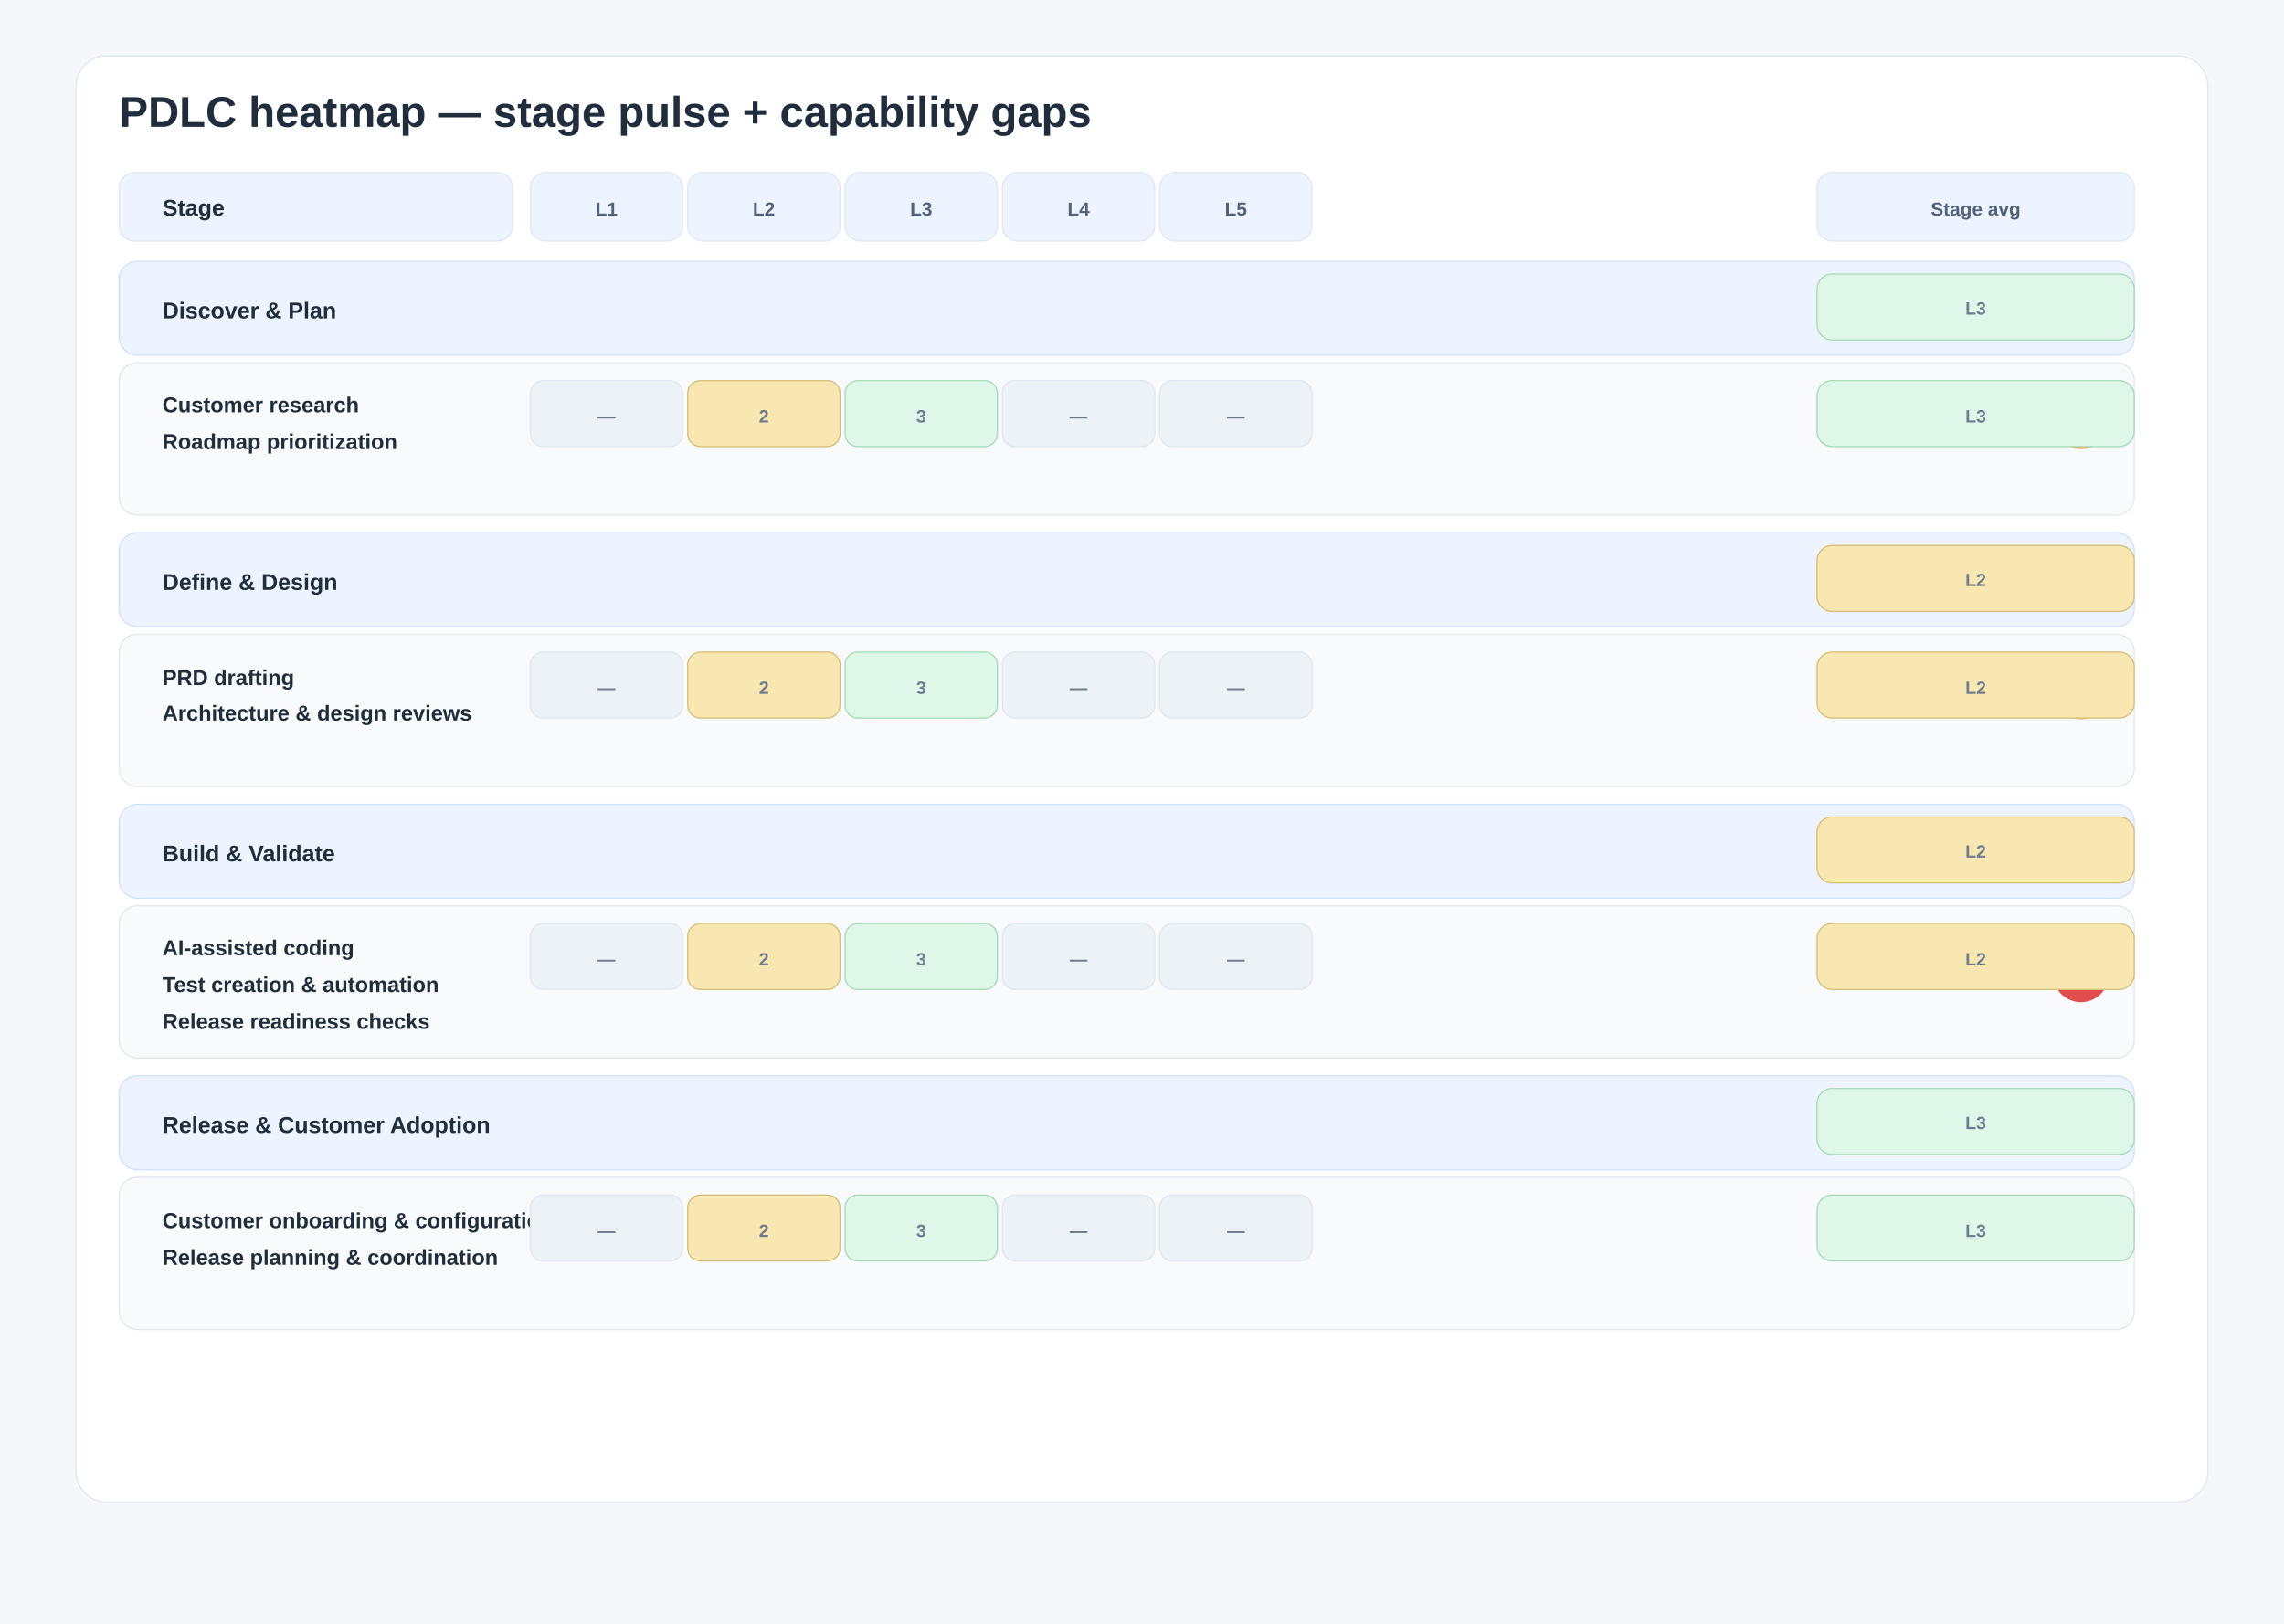
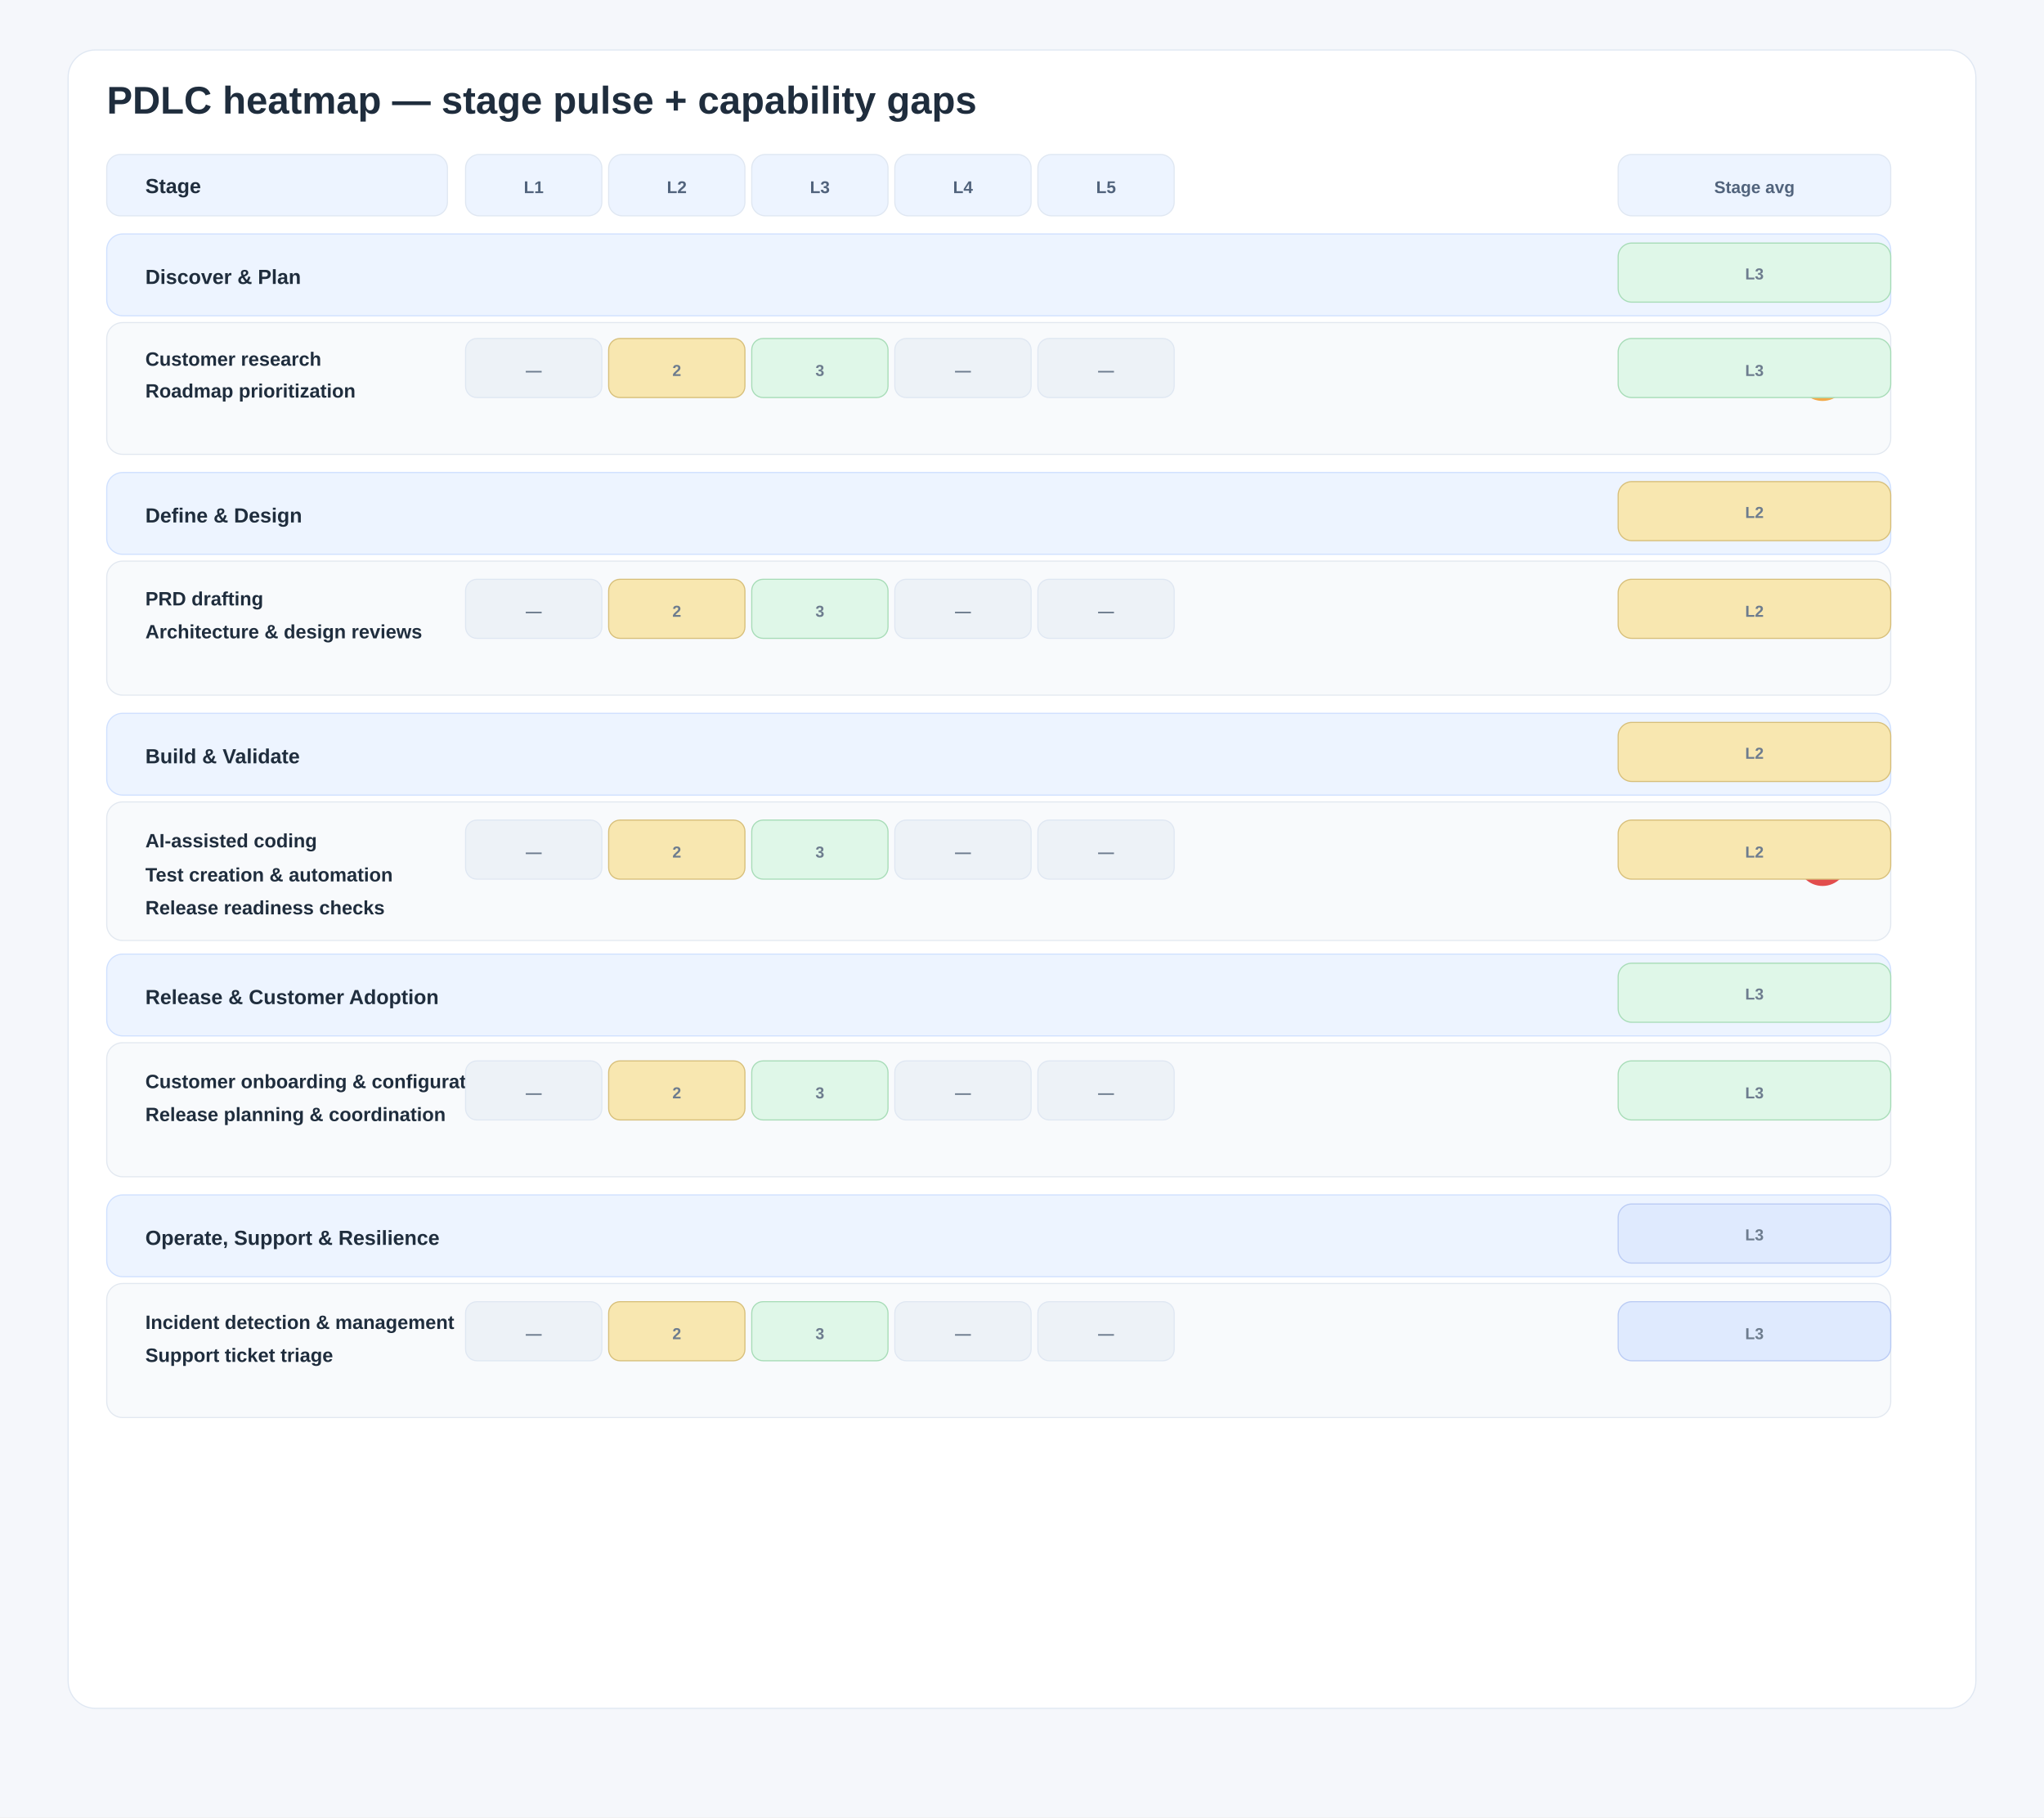
- <svg xmlns="http://www.w3.org/2000/svg" width="1800" height="1280" viewBox="0 0 1800 1280" role="img" aria-label="PDLC heatmap — stage pulse + capability gaps">
+ <svg xmlns="http://www.w3.org/2000/svg" width="1800" height="1600" viewBox="0 0 1800 1600" role="img" aria-label="PDLC heatmap — stage pulse + capability gaps">
  <defs>
    <style>
      .title { font: 800 34px 'Segoe UI', Arial, sans-serif; fill: #1f2d3d; }
      .stage-header { font: 800 18px 'Segoe UI', Arial, sans-serif; fill: #1f2d3d; }
      .row-header { font: 700 17px 'Segoe UI', Arial, sans-serif; fill: #1f2d3d; }
      .cell-label { font: 700 15px 'Segoe UI', Arial, sans-serif; fill: #51637c; }
      .muted { font: 700 14px 'Segoe UI', Arial, sans-serif; fill: #6d7c8e; }
      .badge { font: 800 11px 'Segoe UI', Arial, sans-serif; fill: #ffffff; }
+       .header-box { fill: #edf4ff; stroke: #dfe7f2; stroke-width: 1; }
      .stage-pill { fill: #edf4ff; stroke: #cfe0ff; stroke-width: 1; }
      .row-box { fill: #f8fafc; stroke: #e2e8f0; stroke-width: 1; }
-       .header-box { fill: #edf4ff; stroke: #dfe7f2; stroke-width: 1; }
      .cell-gray { fill: #edf2f7; stroke: #dfe7f2; stroke-width: 1; }
      .cell-amber { fill: #f8e7b0; stroke: #d7bf7a; stroke-width: 1; }
      .cell-green { fill: #dff7e8; stroke: #a7dcb7; stroke-width: 1; }
      .cell-blue { fill: #dfeafe; stroke: #bacbf4; stroke-width: 1; }
      .p0 { fill: #e24d4d; }
      .p1 { fill: #f2aa49; }
      .p2 { fill: #4b7be8; }
    </style>
  </defs>
-   <rect width="1800" height="1280" fill="#f5f7fb" />
-   <rect x="60" y="44" width="1680" height="1140" rx="24" fill="#ffffff" stroke="#dfe7f2" />
+   <rect width="1800" height="1600" fill="#f5f7fb" />
+   <rect x="60" y="44" width="1680" height="1460" rx="24" fill="#ffffff" stroke="#dfe7f2" />
  <text x="94" y="100" class="title">PDLC heatmap — stage pulse + capability gaps</text>
  <g>
-     <rect x="94" y="136" width="310" height="54" rx="12" class="header-box" />
+     <rect x="94" y="136" width="300" height="54" rx="12" class="header-box" />
    <text x="128" y="170" class="stage-header">Stage</text>
-     <rect x="418" y="136" width="120" height="54" rx="12" class="header-box" />
-     <text x="478" y="170" class="cell-label" text-anchor="middle">L1</text>
-     <rect x="542" y="136" width="120" height="54" rx="12" class="header-box" />
-     <text x="602" y="170" class="cell-label" text-anchor="middle">L2</text>
-     <rect x="666" y="136" width="120" height="54" rx="12" class="header-box" />
-     <text x="726" y="170" class="cell-label" text-anchor="middle">L3</text>
-     <rect x="790" y="136" width="120" height="54" rx="12" class="header-box" />
-     <text x="850" y="170" class="cell-label" text-anchor="middle">L4</text>
+     <rect x="410" y="136" width="120" height="54" rx="12" class="header-box" />
+     <text x="470" y="170" class="cell-label" text-anchor="middle">L1</text>
+     <rect x="536" y="136" width="120" height="54" rx="12" class="header-box" />
+     <text x="596" y="170" class="cell-label" text-anchor="middle">L2</text>
+     <rect x="662" y="136" width="120" height="54" rx="12" class="header-box" />
+     <text x="722" y="170" class="cell-label" text-anchor="middle">L3</text>
+     <rect x="788" y="136" width="120" height="54" rx="12" class="header-box" />
+     <text x="848" y="170" class="cell-label" text-anchor="middle">L4</text>
    <rect x="914" y="136" width="120" height="54" rx="12" class="header-box" />
    <text x="974" y="170" class="cell-label" text-anchor="middle">L5</text>
-     <rect x="1432" y="136" width="250" height="54" rx="12" class="header-box" />
-     <text x="1557" y="170" class="cell-label" text-anchor="middle">Stage avg</text>
+     <rect x="1425" y="136" width="240" height="54" rx="12" class="header-box" />
+     <text x="1545" y="170" class="cell-label" text-anchor="middle">Stage avg</text>
  </g>
  <g>
-     <rect x="94" y="206" width="1588" height="74" rx="14" class="stage-pill" />
-     <text x="128" y="251" class="stage-header">Discover &amp; Plan</text>
-     <rect x="1432" y="216" width="250" height="52" rx="12" class="cell-green" />
-     <text x="1557" y="248" class="muted" text-anchor="middle">L3</text>
+     <rect x="94" y="206" width="1571" height="72" rx="14" class="stage-pill" />
+     <text x="128" y="250" class="stage-header">Discover &amp; Plan</text>
+     <rect x="1425" y="214" width="240" height="52" rx="12" class="cell-green" />
+     <text x="1545" y="246" class="muted" text-anchor="middle">L3</text>
  </g>
  <g>
-     <rect x="94" y="286" width="1588" height="120" rx="14" class="row-box" />
-     <text x="128" y="325" class="row-header">Customer research</text>
-     <text x="128" y="354" class="row-header">Roadmap prioritization</text>
-     <circle cx="1640" cy="332" r="22" class="p1" />
-     <text x="1640" y="338" class="badge" text-anchor="middle">P1</text>
-     <rect x="418" y="300" width="120" height="52" rx="10" class="cell-gray" />
-     <text x="478" y="333" class="muted" text-anchor="middle">—</text>
-     <rect x="542" y="300" width="120" height="52" rx="10" class="cell-amber" />
-     <text x="602" y="333" class="muted" text-anchor="middle">2</text>
-     <rect x="666" y="300" width="120" height="52" rx="10" class="cell-green" />
-     <text x="726" y="333" class="muted" text-anchor="middle">3</text>
-     <rect x="790" y="300" width="120" height="52" rx="10" class="cell-gray" />
-     <text x="850" y="333" class="muted" text-anchor="middle">—</text>
-     <rect x="914" y="300" width="120" height="52" rx="10" class="cell-gray" />
-     <text x="974" y="333" class="muted" text-anchor="middle">—</text>
-     <rect x="1432" y="300" width="250" height="52" rx="12" class="cell-green" />
-     <text x="1557" y="333" class="muted" text-anchor="middle">L3</text>
+     <rect x="94" y="284" width="1571" height="116" rx="14" class="row-box" />
+     <text x="128" y="322" class="row-header">Customer research</text>
+     <text x="128" y="350" class="row-header">Roadmap prioritization</text>
+     <circle cx="1605" cy="331" r="22" class="p1" />
+     <text x="1605" y="337" class="badge" text-anchor="middle">P1</text>
+     <rect x="410" y="298" width="120" height="52" rx="10" class="cell-gray" />
+     <text x="470" y="331" class="muted" text-anchor="middle">—</text>
+     <rect x="536" y="298" width="120" height="52" rx="10" class="cell-amber" />
+     <text x="596" y="331" class="muted" text-anchor="middle">2</text>
+     <rect x="662" y="298" width="120" height="52" rx="10" class="cell-green" />
+     <text x="722" y="331" class="muted" text-anchor="middle">3</text>
+     <rect x="788" y="298" width="120" height="52" rx="10" class="cell-gray" />
+     <text x="848" y="331" class="muted" text-anchor="middle">—</text>
+     <rect x="914" y="298" width="120" height="52" rx="10" class="cell-gray" />
+     <text x="974" y="331" class="muted" text-anchor="middle">—</text>
+     <rect x="1425" y="298" width="240" height="52" rx="12" class="cell-green" />
+     <text x="1545" y="331" class="muted" text-anchor="middle">L3</text>
  </g>
  <g>
-     <rect x="94" y="420" width="1588" height="74" rx="14" class="stage-pill" />
-     <text x="128" y="465" class="stage-header">Define &amp; Design</text>
-     <rect x="1432" y="430" width="250" height="52" rx="12" class="cell-amber" />
-     <text x="1557" y="462" class="muted" text-anchor="middle">L2</text>
+     <rect x="94" y="416" width="1571" height="72" rx="14" class="stage-pill" />
+     <text x="128" y="460" class="stage-header">Define &amp; Design</text>
+     <rect x="1425" y="424" width="240" height="52" rx="12" class="cell-amber" />
+     <text x="1545" y="456" class="muted" text-anchor="middle">L2</text>
  </g>
  <g>
-     <rect x="94" y="500" width="1588" height="120" rx="14" class="row-box" />
-     <text x="128" y="540" class="row-header">PRD drafting</text>
-     <text x="128" y="568" class="row-header">Architecture &amp; design reviews</text>
-     <circle cx="1640" cy="545" r="22" class="p1" />
-     <text x="1640" y="551" class="badge" text-anchor="middle">P1</text>
-     <rect x="418" y="514" width="120" height="52" rx="10" class="cell-gray" />
-     <text x="478" y="547" class="muted" text-anchor="middle">—</text>
-     <rect x="542" y="514" width="120" height="52" rx="10" class="cell-amber" />
-     <text x="602" y="547" class="muted" text-anchor="middle">2</text>
-     <rect x="666" y="514" width="120" height="52" rx="10" class="cell-green" />
-     <text x="726" y="547" class="muted" text-anchor="middle">3</text>
-     <rect x="790" y="514" width="120" height="52" rx="10" class="cell-gray" />
-     <text x="850" y="547" class="muted" text-anchor="middle">—</text>
-     <rect x="914" y="514" width="120" height="52" rx="10" class="cell-gray" />
-     <text x="974" y="547" class="muted" text-anchor="middle">—</text>
-     <rect x="1432" y="514" width="250" height="52" rx="12" class="cell-amber" />
-     <text x="1557" y="547" class="muted" text-anchor="middle">L2</text>
+     <rect x="94" y="494" width="1571" height="118" rx="14" class="row-box" />
+     <text x="128" y="533" class="row-header">PRD drafting</text>
+     <text x="128" y="562" class="row-header">Architecture &amp; design reviews</text>
+     <circle cx="1605" cy="540" r="22" class="p1" />
+     <text x="1605" y="546" class="badge" text-anchor="middle">P1</text>
+     <rect x="410" y="510" width="120" height="52" rx="10" class="cell-gray" />
+     <text x="470" y="543" class="muted" text-anchor="middle">—</text>
+     <rect x="536" y="510" width="120" height="52" rx="10" class="cell-amber" />
+     <text x="596" y="543" class="muted" text-anchor="middle">2</text>
+     <rect x="662" y="510" width="120" height="52" rx="10" class="cell-green" />
+     <text x="722" y="543" class="muted" text-anchor="middle">3</text>
+     <rect x="788" y="510" width="120" height="52" rx="10" class="cell-gray" />
+     <text x="848" y="543" class="muted" text-anchor="middle">—</text>
+     <rect x="914" y="510" width="120" height="52" rx="10" class="cell-gray" />
+     <text x="974" y="543" class="muted" text-anchor="middle">—</text>
+     <rect x="1425" y="510" width="240" height="52" rx="12" class="cell-amber" />
+     <text x="1545" y="543" class="muted" text-anchor="middle">L2</text>
  </g>
  <g>
-     <rect x="94" y="634" width="1588" height="74" rx="14" class="stage-pill" />
-     <text x="128" y="679" class="stage-header">Build &amp; Validate</text>
-     <rect x="1432" y="644" width="250" height="52" rx="12" class="cell-amber" />
-     <text x="1557" y="676" class="muted" text-anchor="middle">L2</text>
+     <rect x="94" y="628" width="1571" height="72" rx="14" class="stage-pill" />
+     <text x="128" y="672" class="stage-header">Build &amp; Validate</text>
+     <rect x="1425" y="636" width="240" height="52" rx="12" class="cell-amber" />
+     <text x="1545" y="668" class="muted" text-anchor="middle">L2</text>
  </g>
  <g>
-     <rect x="94" y="714" width="1588" height="120" rx="14" class="row-box" />
-     <text x="128" y="753" class="row-header">AI-assisted coding</text>
-     <text x="128" y="782" class="row-header">Test creation &amp; automation</text>
-     <text x="128" y="811" class="row-header">Release readiness checks</text>
-     <circle cx="1640" cy="768" r="22" class="p0" />
-     <text x="1640" y="774" class="badge" text-anchor="middle">P0</text>
-     <rect x="418" y="728" width="120" height="52" rx="10" class="cell-gray" />
-     <text x="478" y="761" class="muted" text-anchor="middle">—</text>
-     <rect x="542" y="728" width="120" height="52" rx="10" class="cell-amber" />
-     <text x="602" y="761" class="muted" text-anchor="middle">2</text>
-     <rect x="666" y="728" width="120" height="52" rx="10" class="cell-green" />
-     <text x="726" y="761" class="muted" text-anchor="middle">3</text>
-     <rect x="790" y="728" width="120" height="52" rx="10" class="cell-gray" />
-     <text x="850" y="761" class="muted" text-anchor="middle">—</text>
-     <rect x="914" y="728" width="120" height="52" rx="10" class="cell-gray" />
-     <text x="974" y="761" class="muted" text-anchor="middle">—</text>
-     <rect x="1432" y="728" width="250" height="52" rx="12" class="cell-amber" />
-     <text x="1557" y="761" class="muted" text-anchor="middle">L2</text>
+     <rect x="94" y="706" width="1571" height="122" rx="14" class="row-box" />
+     <text x="128" y="746" class="row-header">AI-assisted coding</text>
+     <text x="128" y="776" class="row-header">Test creation &amp; automation</text>
+     <text x="128" y="805" class="row-header">Release readiness checks</text>
+     <circle cx="1605" cy="758" r="22" class="p0" />
+     <text x="1605" y="764" class="badge" text-anchor="middle">P0</text>
+     <rect x="410" y="722" width="120" height="52" rx="10" class="cell-gray" />
+     <text x="470" y="755" class="muted" text-anchor="middle">—</text>
+     <rect x="536" y="722" width="120" height="52" rx="10" class="cell-amber" />
+     <text x="596" y="755" class="muted" text-anchor="middle">2</text>
+     <rect x="662" y="722" width="120" height="52" rx="10" class="cell-green" />
+     <text x="722" y="755" class="muted" text-anchor="middle">3</text>
+     <rect x="788" y="722" width="120" height="52" rx="10" class="cell-gray" />
+     <text x="848" y="755" class="muted" text-anchor="middle">—</text>
+     <rect x="914" y="722" width="120" height="52" rx="10" class="cell-gray" />
+     <text x="974" y="755" class="muted" text-anchor="middle">—</text>
+     <rect x="1425" y="722" width="240" height="52" rx="12" class="cell-amber" />
+     <text x="1545" y="755" class="muted" text-anchor="middle">L2</text>
  </g>
  <g>
-     <rect x="94" y="848" width="1588" height="74" rx="14" class="stage-pill" />
-     <text x="128" y="893" class="stage-header">Release &amp; Customer Adoption</text>
-     <rect x="1432" y="858" width="250" height="52" rx="12" class="cell-green" />
-     <text x="1557" y="890" class="muted" text-anchor="middle">L3</text>
+     <rect x="94" y="840" width="1571" height="72" rx="14" class="stage-pill" />
+     <text x="128" y="884" class="stage-header">Release &amp; Customer Adoption</text>
+     <rect x="1425" y="848" width="240" height="52" rx="12" class="cell-green" />
+     <text x="1545" y="880" class="muted" text-anchor="middle">L3</text>
  </g>
  <g>
-     <rect x="94" y="928" width="1588" height="120" rx="14" class="row-box" />
-     <text x="128" y="968" class="row-header">Customer onboarding &amp; configuration</text>
-     <text x="128" y="997" class="row-header">Release planning &amp; coordination</text>
-     <circle cx="1640" cy="968" r="22" class="p1" />
-     <text x="1640" y="974" class="badge" text-anchor="middle">P1</text>
-     <rect x="418" y="942" width="120" height="52" rx="10" class="cell-gray" />
-     <text x="478" y="975" class="muted" text-anchor="middle">—</text>
-     <rect x="542" y="942" width="120" height="52" rx="10" class="cell-amber" />
-     <text x="602" y="975" class="muted" text-anchor="middle">2</text>
-     <rect x="666" y="942" width="120" height="52" rx="10" class="cell-green" />
-     <text x="726" y="975" class="muted" text-anchor="middle">3</text>
-     <rect x="790" y="942" width="120" height="52" rx="10" class="cell-gray" />
-     <text x="850" y="975" class="muted" text-anchor="middle">—</text>
-     <rect x="914" y="942" width="120" height="52" rx="10" class="cell-gray" />
-     <text x="974" y="975" class="muted" text-anchor="middle">—</text>
-     <rect x="1432" y="942" width="250" height="52" rx="12" class="cell-green" />
-     <text x="1557" y="975" class="muted" text-anchor="middle">L3</text>
+     <rect x="94" y="918" width="1571" height="118" rx="14" class="row-box" />
+     <text x="128" y="958" class="row-header">Customer onboarding &amp; configuration</text>
+     <text x="128" y="987" class="row-header">Release planning &amp; coordination</text>
+     <circle cx="1605" cy="959" r="22" class="p1" />
+     <text x="1605" y="965" class="badge" text-anchor="middle">P1</text>
+     <rect x="410" y="934" width="120" height="52" rx="10" class="cell-gray" />
+     <text x="470" y="967" class="muted" text-anchor="middle">—</text>
+     <rect x="536" y="934" width="120" height="52" rx="10" class="cell-amber" />
+     <text x="596" y="967" class="muted" text-anchor="middle">2</text>
+     <rect x="662" y="934" width="120" height="52" rx="10" class="cell-green" />
+     <text x="722" y="967" class="muted" text-anchor="middle">3</text>
+     <rect x="788" y="934" width="120" height="52" rx="10" class="cell-gray" />
+     <text x="848" y="967" class="muted" text-anchor="middle">—</text>
+     <rect x="914" y="934" width="120" height="52" rx="10" class="cell-gray" />
+     <text x="974" y="967" class="muted" text-anchor="middle">—</text>
+     <rect x="1425" y="934" width="240" height="52" rx="12" class="cell-green" />
+     <text x="1545" y="967" class="muted" text-anchor="middle">L3</text>
+   </g>
+   <g>
+     <rect x="94" y="1052" width="1571" height="72" rx="14" class="stage-pill" />
+     <text x="128" y="1096" class="stage-header">Operate, Support &amp; Resilience</text>
+     <rect x="1425" y="1060" width="240" height="52" rx="12" class="cell-blue" />
+     <text x="1545" y="1092" class="muted" text-anchor="middle">L3</text>
+   </g>
+   <g>
+     <rect x="94" y="1130" width="1571" height="118" rx="14" class="row-box" />
+     <text x="128" y="1170" class="row-header">Incident detection &amp; management</text>
+     <text x="128" y="1199" class="row-header">Support ticket triage</text>
+     <circle cx="1605" cy="1173" r="22" class="p0" />
+     <text x="1605" y="1179" class="badge" text-anchor="middle">P0</text>
+     <rect x="410" y="1146" width="120" height="52" rx="10" class="cell-gray" />
+     <text x="470" y="1179" class="muted" text-anchor="middle">—</text>
+     <rect x="536" y="1146" width="120" height="52" rx="10" class="cell-amber" />
+     <text x="596" y="1179" class="muted" text-anchor="middle">2</text>
+     <rect x="662" y="1146" width="120" height="52" rx="10" class="cell-green" />
+     <text x="722" y="1179" class="muted" text-anchor="middle">3</text>
+     <rect x="788" y="1146" width="120" height="52" rx="10" class="cell-gray" />
+     <text x="848" y="1179" class="muted" text-anchor="middle">—</text>
+     <rect x="914" y="1146" width="120" height="52" rx="10" class="cell-gray" />
+     <text x="974" y="1179" class="muted" text-anchor="middle">—</text>
+     <rect x="1425" y="1146" width="240" height="52" rx="12" class="cell-blue" />
+     <text x="1545" y="1179" class="muted" text-anchor="middle">L3</text>
  </g>
</svg>
